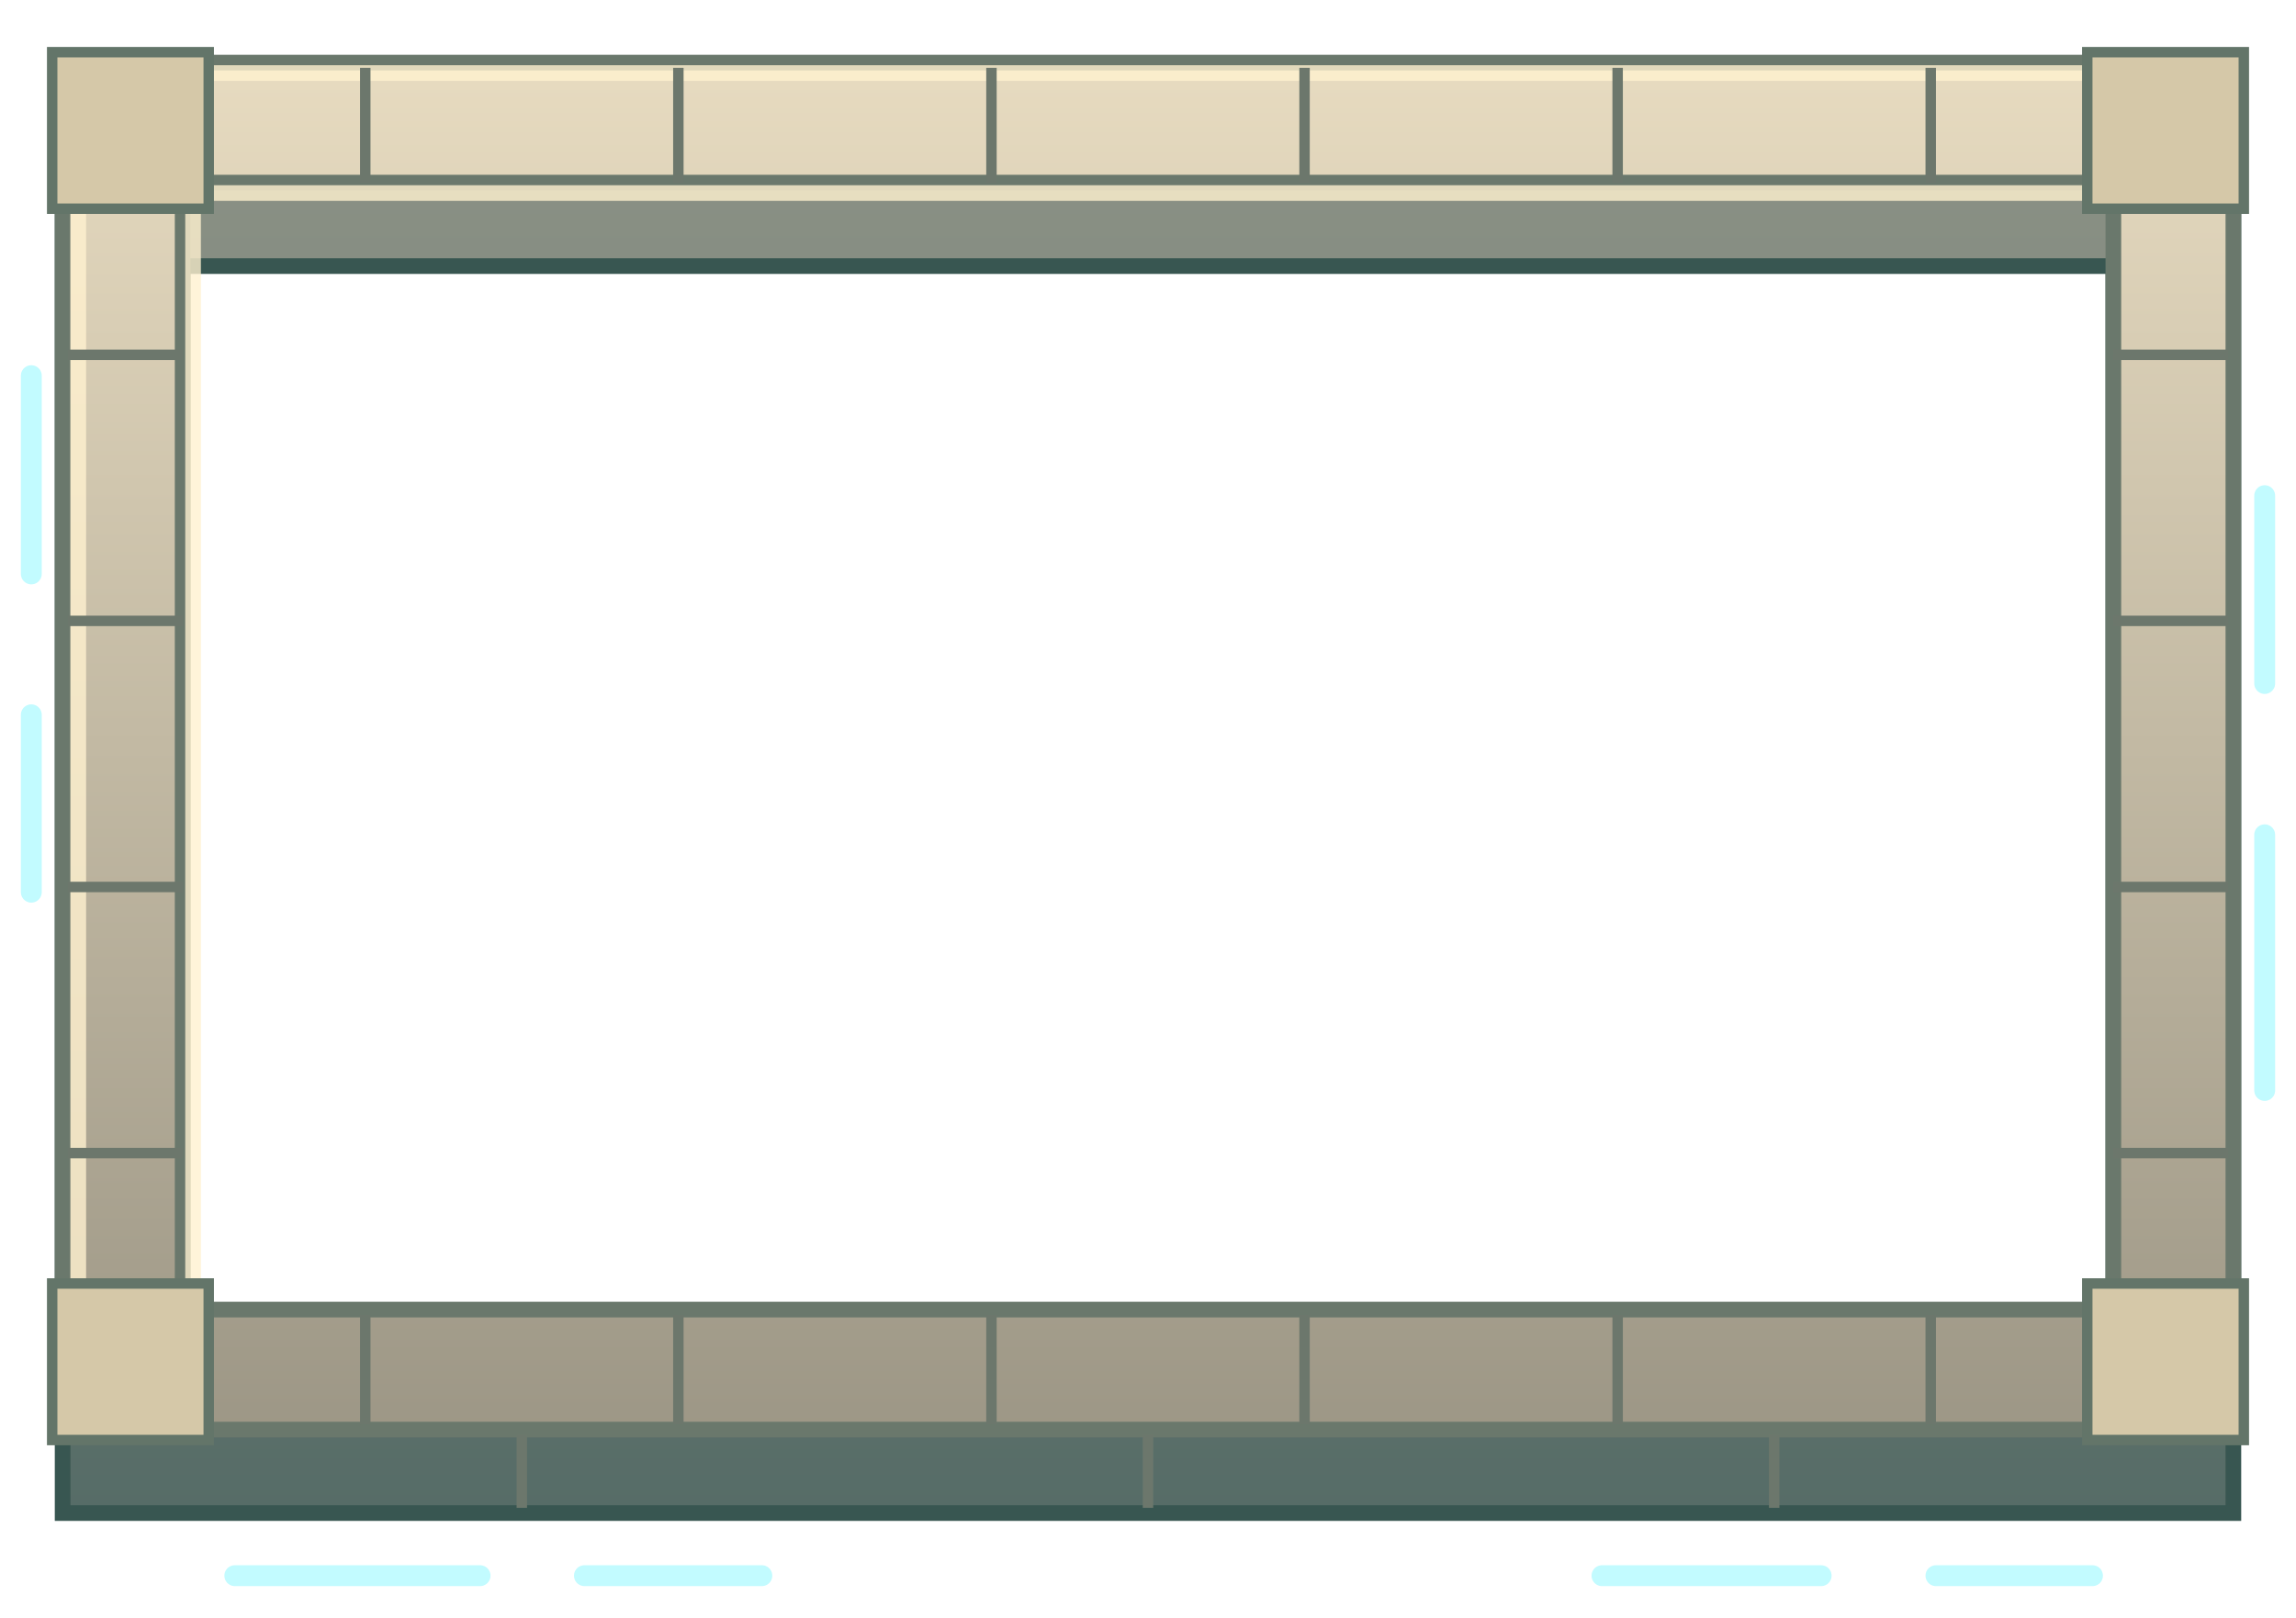
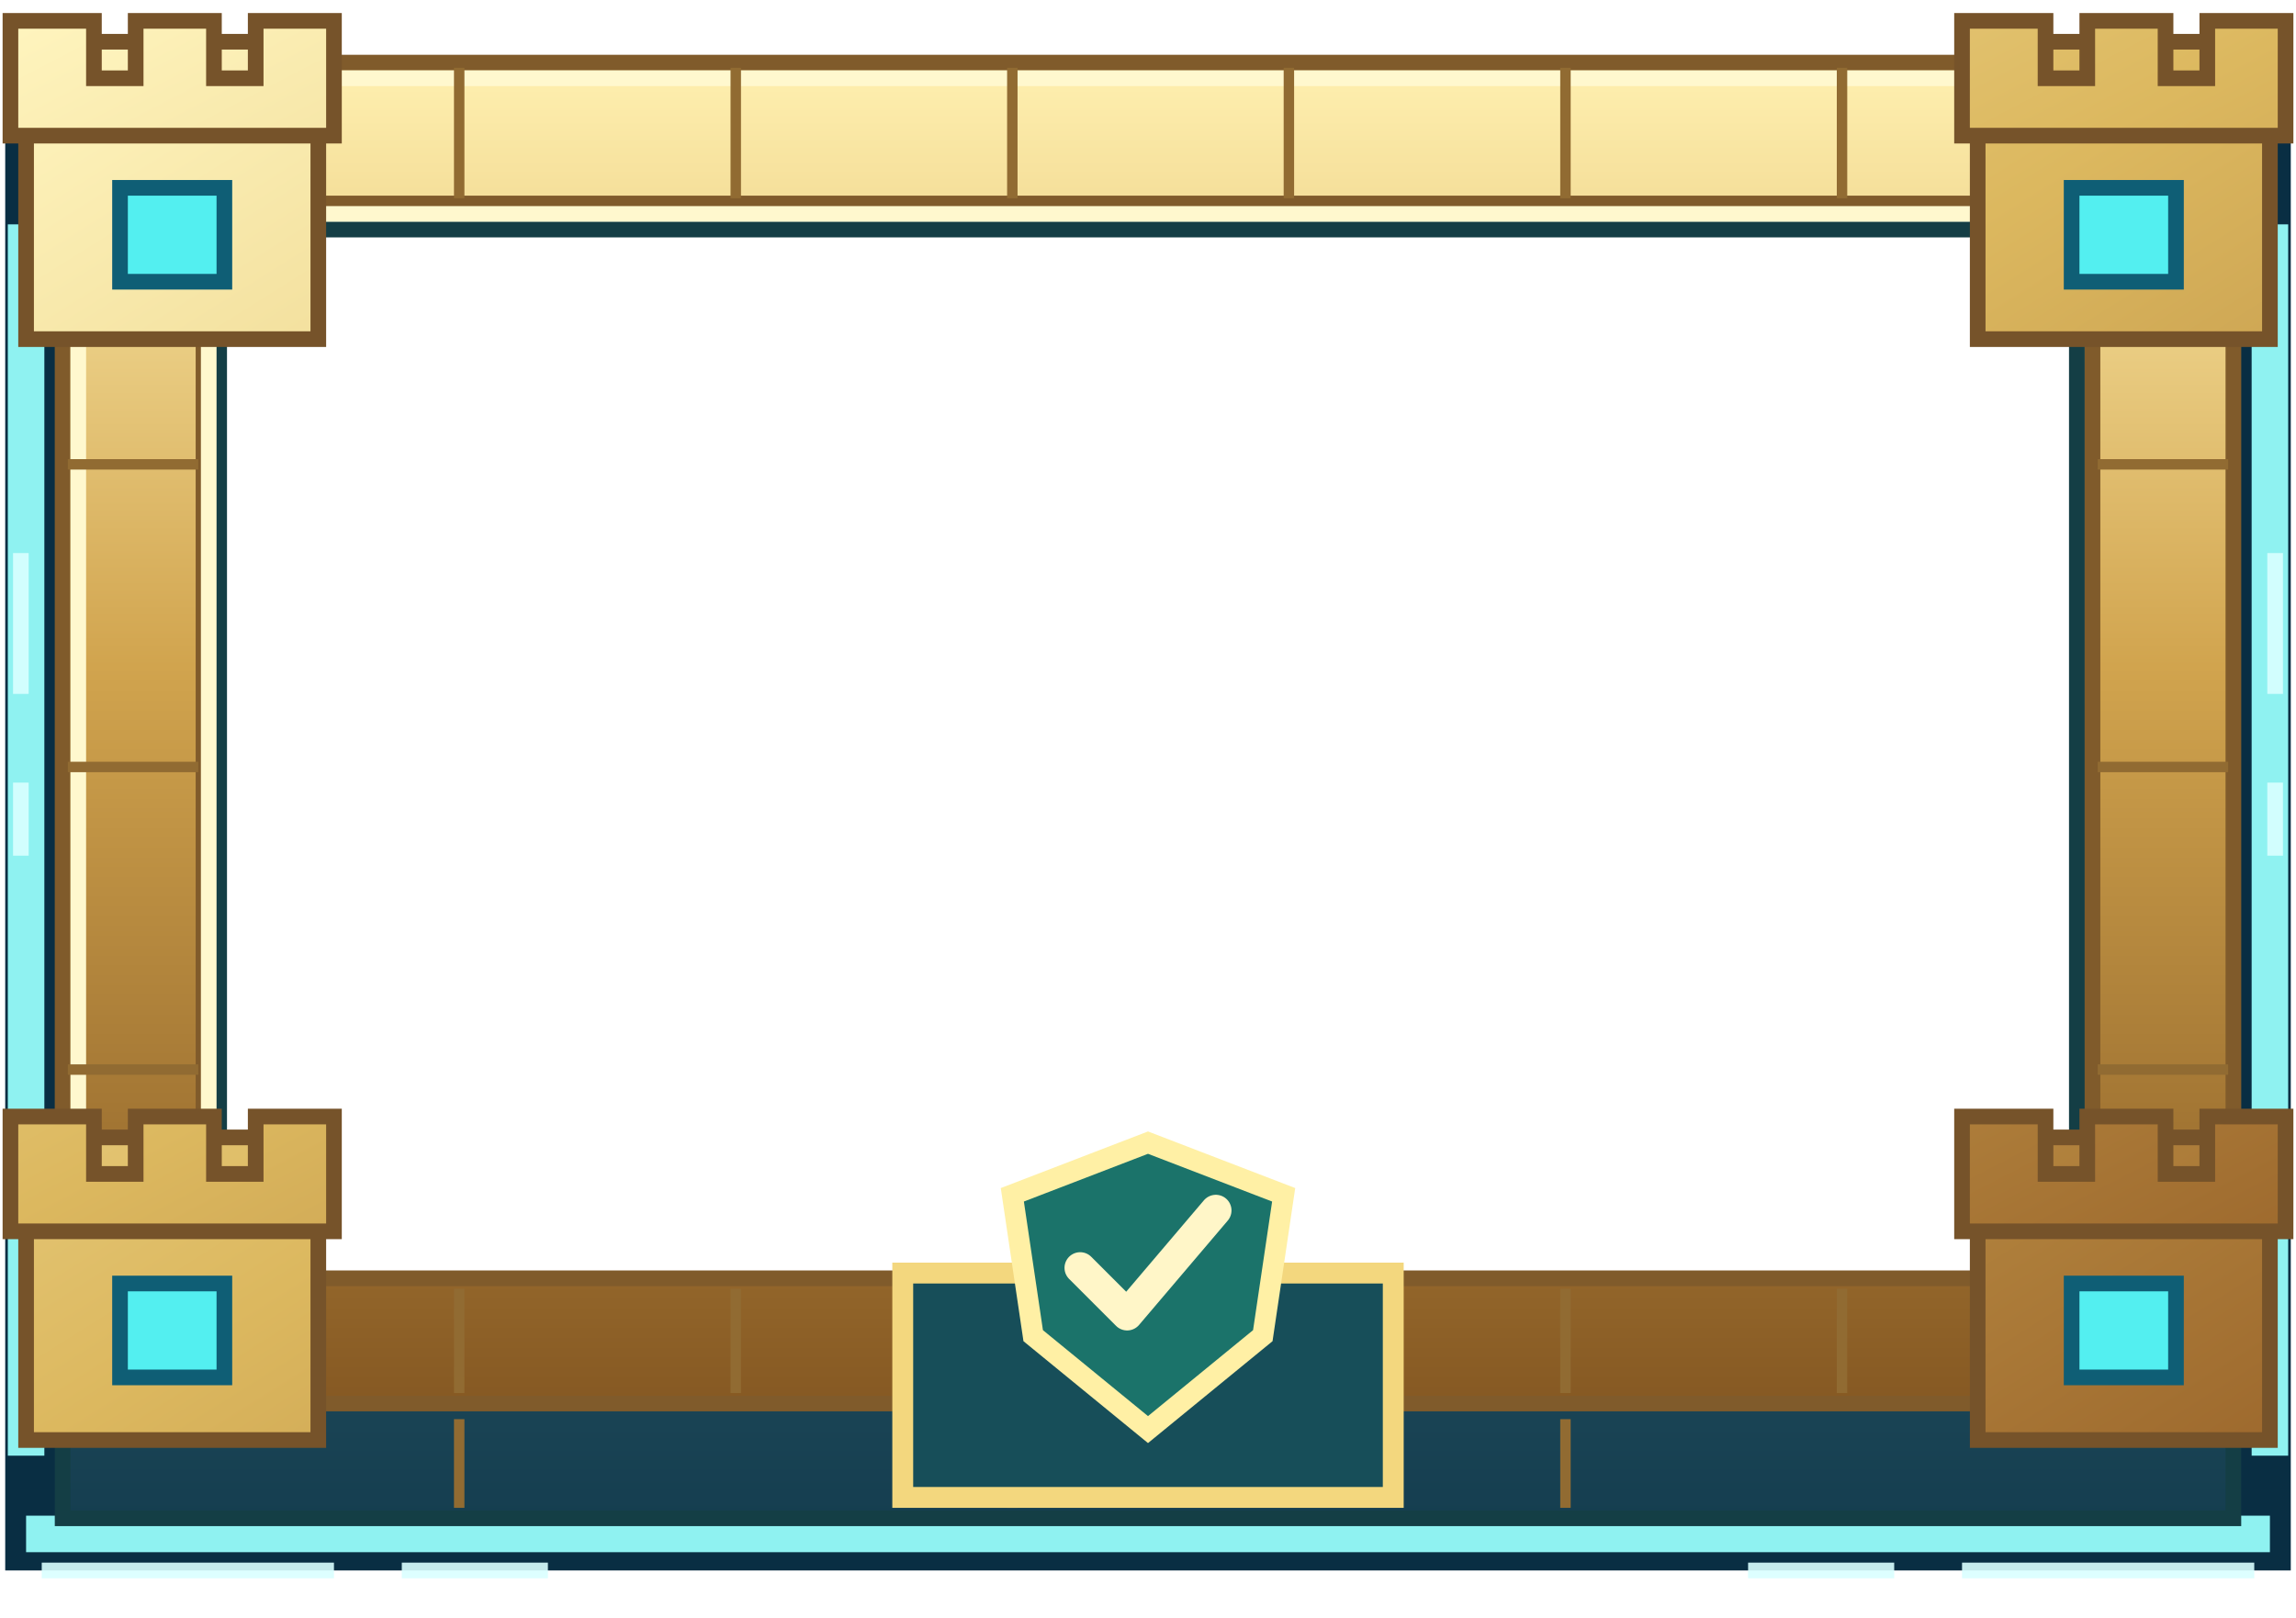
<svg xmlns="http://www.w3.org/2000/svg" width="440" height="310" viewBox="0 0 440 310" fill="none">
  <defs>
-     <linearGradient id="stone" x2="0" y2="1">
-       <stop stop-color="#e7dbc0" />
-       <stop offset="1" stop-color="#9d9786" />
+     <linearGradient id="rampart" x2="0" y2="1">
+       <stop stop-color="#fff0b0" />
+       <stop offset=".45" stop-color="#d1a44e" />
+       <stop offset="1" stop-color="#865923" />
+     </linearGradient>
+     <linearGradient id="tower" x2="1" y2="1">
+       <stop stop-color="#fff5bf" />
+       <stop offset=".5" stop-color="#dcb85f" />
+       <stop offset="1" stop-color="#9e6a2e" />
    </linearGradient>
    <linearGradient id="face" x2="0" y2="1">
-       <stop stop-color="#8b9185" />
-       <stop offset="1" stop-color="#566c67" />
+       <stop stop-color="#54898b" />
+       <stop offset="1" stop-color="#153e50" />
    </linearGradient>
  </defs>
-   <g stroke="#b7faff" stroke-width="4" stroke-linecap="round" opacity=".85">
-     <path d="M6 72v38m0 27v34m428-76v36m0 29v49M45 302h47m20 0h34m161 0h42m22 0h30" />
+   <path d="M6 17H434V296H6Z" stroke="#092e43" stroke-width="10" />
+   <path d="M5 294H435M5 43V279M435 43V279" stroke="#8ff2f1" stroke-width="7" />
+   <path d="M12 16H428V291H12ZM42 44V249H398V44Z" fill="url(#face)" fill-rule="evenodd" stroke="#143e45" stroke-width="3" />
+   <path d="M12 12H428V269H12ZM39 39V245H401V39Z" fill="url(#rampart)" fill-rule="evenodd" stroke="#805b2b" stroke-width="3" />
+   <path d="M40 41H399M40 41V244M15 15H425M15 15V266" stroke="#fff8ce" stroke-width="3" />
+   <g stroke="#916b32" stroke-width="2">
+     <path d="M88 13V38m53-25V38m53-25V38m53-25V38m53-25V38m53-25V38M13 89h25m-25 58h25m-25 58h25M402 89h25m-25 58h25m-25 58h25M88 247v20m53-20v20m159-20v20m53-20v20M88 272v17m106-17v17m106-17v17" />
  </g>
-   <path d="M12 28H428V290H12ZM35 51V260H405V51Z" fill="url(#face)" fill-rule="evenodd" stroke="#385651" stroke-width="3" />
-   <path d="M12 12H428V274H12ZM35 35V251H405V35Z" fill="url(#stone)" fill-rule="evenodd" stroke="#6a786c" stroke-width="3" />
-   <path d="M15 14H425M15 14V270M37 37H403M37 37V249" stroke="#fff1cf" stroke-width="3" opacity=".8" />
-   <g stroke="#6c776c" stroke-width="2">
-     <path d="M70 13V35m60-22V35m60-22V35m60-22V35m60-22V35m60-22V35M13 68H35M13 119H35M13 170H35M13 221H35M405 68h22m-22 51h22m-22 51h22m-22 51h22M70 252v21m60-21v21m60-21v21m60-21v21m60-21v21m60-21v21M100 275v14m120-14v14m120-14v14" />
+   <g fill="url(#tower)" stroke="#76532a" stroke-width="3">
+     <path d="M5 8H61V65H5Z M379 8H435V65H379Z M5 218H61V276H5Z M379 218H435V276H379Z" />
+     <path d="M2 4H18V15H26V4H41V15H49V4H64V26H2Z M376 4H392V15H400V4H415V15H423V4H438V26H376Z M2 214H18V225H26V214H41V225H49V214H64V236H2Z M376 214H392V225H400V214H415V225H423V214H438V236H376Z" />
  </g>
-   <g fill="#d5c8a8" stroke="#637569" stroke-width="2">
-     <path d="M10 10H40V40H10Z M400 10H430V40H400Z M10 246H40V276H10Z M400 246H430V276H400Z" />
+   <g fill="#53eff0" stroke="#0f5e75" stroke-width="3">
+     <path d="M23 36H43V54H23Z M397 36H417V54H397Z M23 246H43V264H23Z M397 246H417V264H397Z" />
+   </g>
+   <path d="M173 244H267V287H173Z" fill="#174e59" stroke="#f3d77e" stroke-width="4" />
+   <path d="M220 219 246 229 242 256 220 274 198 256 194 229Z" fill="#1b736a" stroke="#fff0a5" stroke-width="4" />
+   <path d="m207 243 9 9 17-20" stroke="#fff6c8" stroke-width="6" stroke-linecap="round" stroke-linejoin="round" />
+   <g stroke="#d9ffff" stroke-width="3" opacity=".9">
+     <path d="M8 301h56m13 0h28m230 0h28m13 0h56M4 106v27m0 17v14m432-58v27m0 17v14" />
  </g>
</svg>
